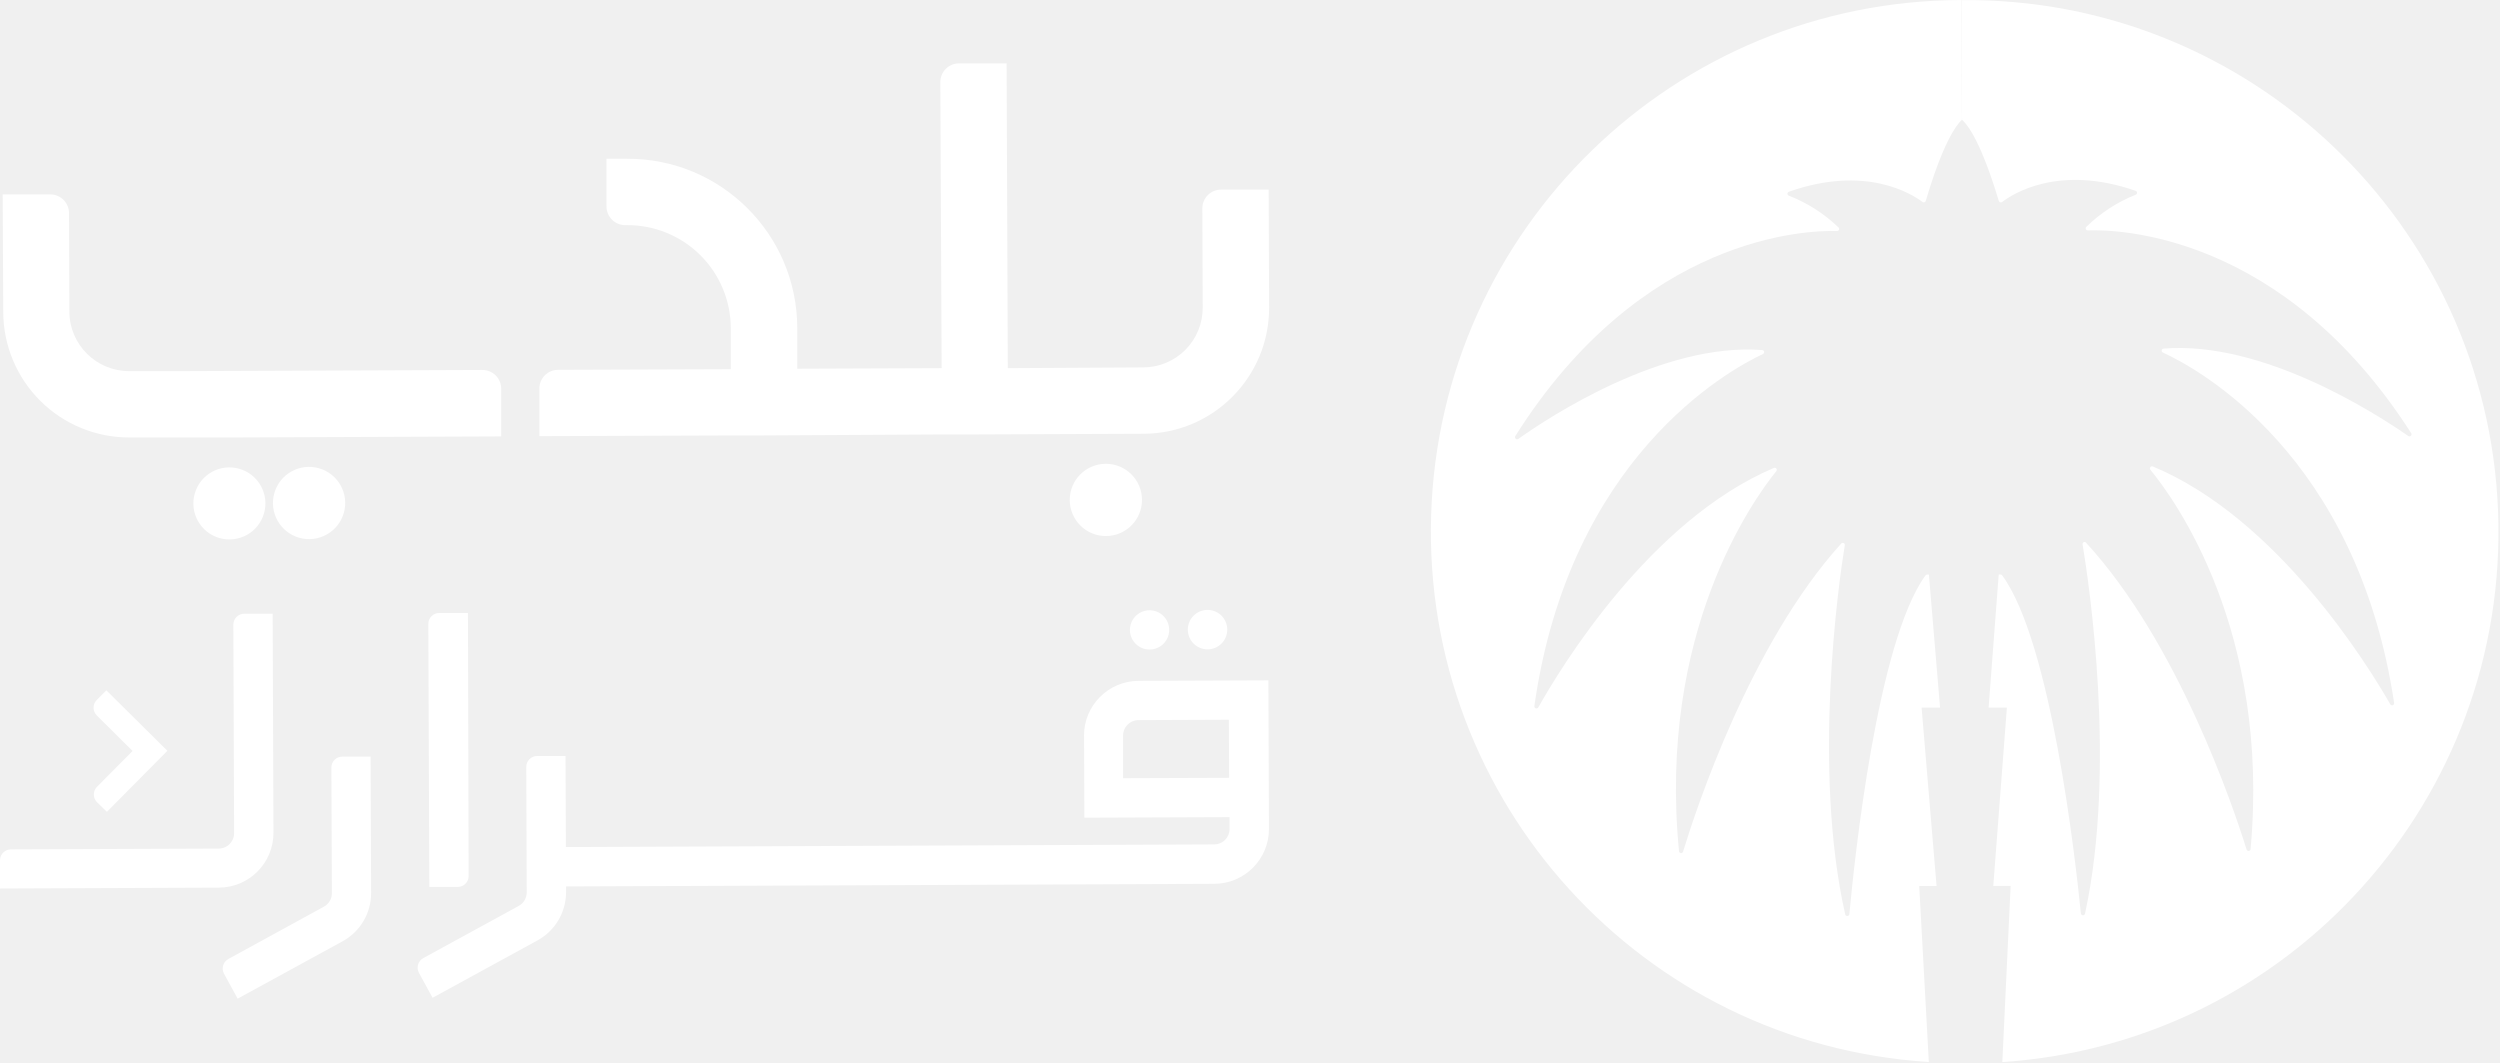
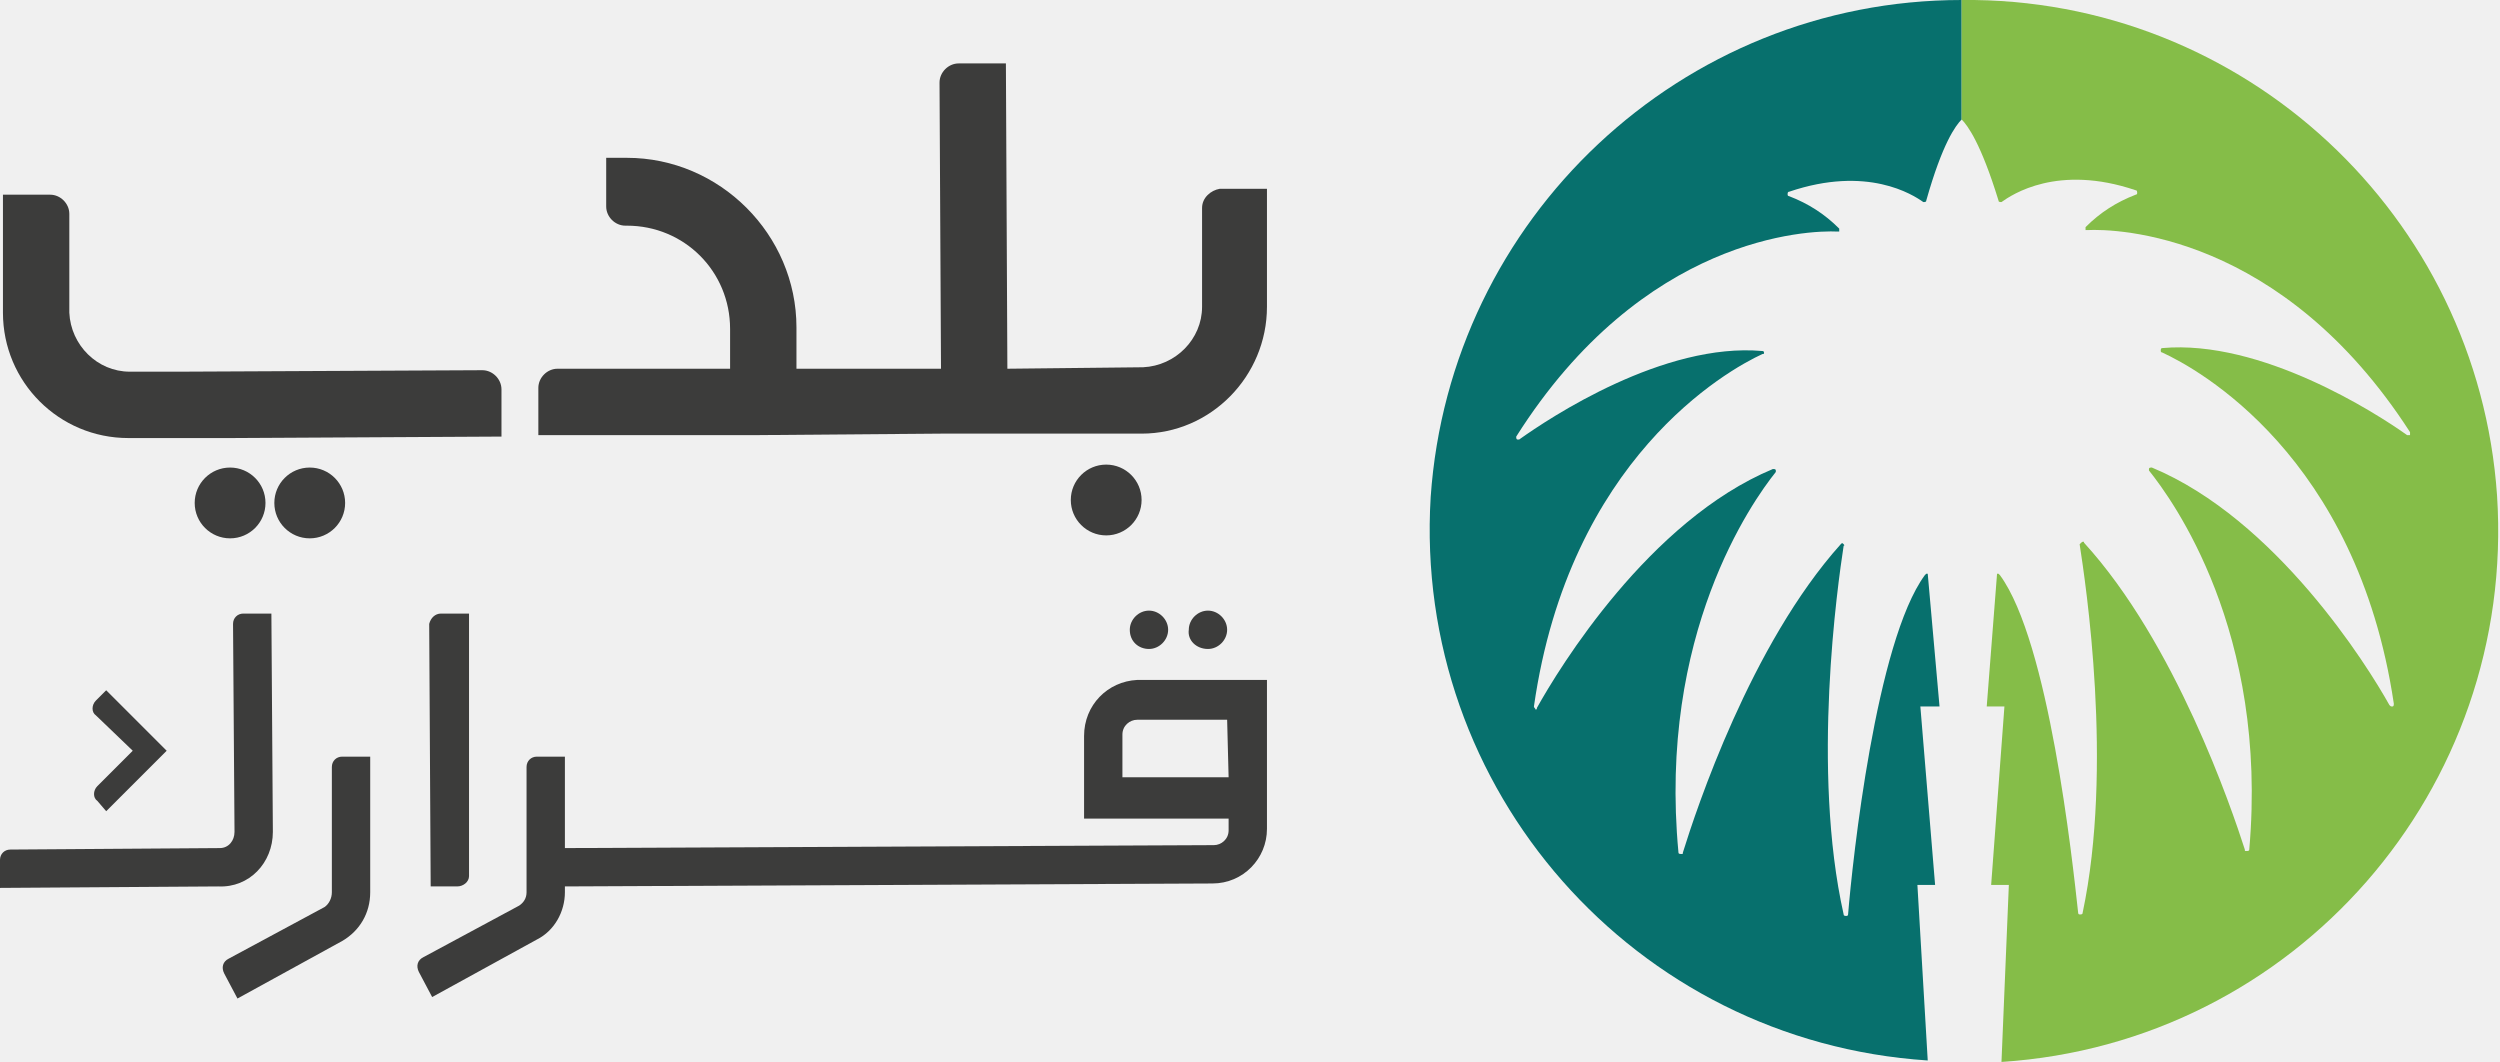
- <svg xmlns="http://www.w3.org/2000/svg" id="qarar-logo" width="169.479" height="72" viewBox="0 0 169.479 72">
-   <path id="Path_2848" data-name="Path 2848" d="M265.313,0l.03,8.112c-.4.376-1.3,1.607-2.449,5.5a.144.144,0,0,1-.22.08c-.715-.541-3.849-2.538-9.068-.694a.14.14,0,0,0,0,.262,10.168,10.168,0,0,1,3.384,2.17.14.14,0,0,1-.114.228c-1.992-.059-13.222.271-21.816,13.911a.144.144,0,0,0,.2.19c2.115-1.51,9.809-6.552,16.546-6.031a.14.14,0,0,1,.051.266c-2.415,1.134-13.112,7.064-15.5,23.872a.144.144,0,0,0,.266.089c1.5-2.669,7.554-12.668,15.975-16.238a.14.14,0,0,1,.161.22c-1.628,2.013-8.036,11-6.594,25.775a.14.14,0,0,0,.271.025c.871-2.851,4.555-14.076,10.722-20.89a.14.14,0,0,1,.245.11c-.423,2.567-2.2,15.163.03,25.039a.144.144,0,0,0,.279-.021c.343-3.714,1.886-18.454,5.16-22.971a.148.148,0,0,1,.114-.059h.118l.757,9.022h-1.252l1.015,12.093h-1.176l.651,11.932A36.032,36.032,0,0,1,265.313,0Z" transform="translate(-132.341 0.003)" fill="#fff" />
-   <path id="Path_2849" data-name="Path 2849" d="M314.4,0l.03,8.112c.423.372,1.315,1.595,2.491,5.5a.144.144,0,0,0,.22.08c.711-.546,3.828-2.58,9.064-.761a.14.14,0,0,1,0,.262,10.122,10.122,0,0,0-3.363,2.191.14.14,0,0,0,.118.228c1.992-.072,13.222.169,21.918,13.746a.14.14,0,0,1-.2.19c-2.149-1.493-9.855-6.476-16.593-5.922a.14.14,0,0,0-.047.262C330.464,25,341.2,30.847,343.72,47.639a.14.14,0,0,1-.262.093c-1.523-2.656-7.656-12.613-16.1-16.119a.144.144,0,0,0-.161.224c1.645,2,8.138,10.921,6.793,25.72a.14.14,0,0,1-.271.03c-.876-2.842-4.653-14.025-10.874-20.793a.135.135,0,0,0-.241.114c.423,2.559,2.314,15.142.161,25.035a.144.144,0,0,1-.279-.021c-.368-3.705-2.03-18.433-5.338-22.929a.144.144,0,0,0-.114-.055h-.118l-.685,9.026h1.239l-.922,12.088h1.176l-.563,11.94A36.037,36.037,0,0,0,314.4,0Z" transform="translate(-181.42 0.007)" fill="#fff" />
-   <path id="Path_2850" data-name="Path 2850" d="M131.394,19.971l.025,6.734a4.039,4.039,0,0,1-4.027,4.056l-9.187.051-.08-20.662H114.9a1.269,1.269,0,0,0-1.269,1.269l.089,19.393-9.787.038V28.067A11.488,11.488,0,0,0,92.4,16.617H91v3.231a1.269,1.269,0,0,0,1.269,1.269h.123A7,7,0,0,1,99.427,28.1v2.783l-11.708.042a1.269,1.269,0,0,0-1.269,1.269v3.227l12.964-.047h2.039l12.3-.068H116l11.42-.047a8.531,8.531,0,0,0,8.5-8.565l-.03-7.986h-3.231A1.269,1.269,0,0,0,131.394,19.971Z" transform="translate(-49.885 -5.854)" fill="#fff" />
-   <path id="Path_2851" data-name="Path 2851" d="M32.952,43.052l-20.463.08H9.016a4.048,4.048,0,0,1-4.065-4.01l-.025-6.7A1.269,1.269,0,0,0,3.657,31.15H.43l.038,7.973a8.527,8.527,0,0,0,8.565,8.506h7.03l18.162-.072V44.33a1.269,1.269,0,0,0-1.273-1.277Z" transform="translate(-0.248 -17.972)" fill="#fff" />
-   <circle id="Ellipse_24" data-name="Ellipse 24" cx="2.449" cy="2.449" r="2.449" transform="translate(72.51 31.451) rotate(-0.22)" fill="#fff" />
-   <circle id="Ellipse_25" data-name="Ellipse 25" cx="2.449" cy="2.449" r="2.449" transform="translate(17.932 35.793) rotate(-74.28)" fill="#fff" />
-   <circle id="Ellipse_26" data-name="Ellipse 26" cx="2.442" cy="2.442" r="2.442" transform="translate(12.539 35.817) rotate(-74.291)" fill="#fff" />
-   <path id="Path_2852" data-name="Path 2852" d="M112.116,112.792l.021,5.558,9.842-.038v.8a1.041,1.041,0,0,1-1.04,1.049l-43.95.178-.025-6.171H75.039a.736.736,0,0,0-.736.74l.03,8.5a1.045,1.045,0,0,1-.541.922l-6.467,3.536a.74.74,0,0,0-.3,1l.926,1.692,7.114-3.891A3.722,3.722,0,0,0,77,123.433v-.423l43.95-.178a3.714,3.714,0,0,0,3.7-3.726l-.038-10.067-8.8.034a3.714,3.714,0,0,0-3.7,3.718Zm9.834,2.855-7.19.025v-2.889a1.045,1.045,0,0,1,1.04-1.049l6.133-.025Z" transform="translate(-38.626 -62.917)" fill="#fff" />
-   <path id="Path_2853" data-name="Path 2853" d="M71.382,116.063,71.336,98.24H69.407a.736.736,0,0,0-.757.744l.068,17.828h1.929a.74.74,0,0,0,.736-.749Z" transform="translate(-39.613 -56.685)" fill="#fff" />
-   <path id="Path_2854" data-name="Path 2854" d="M42.551,131.442l-6.467,3.54a.74.74,0,0,0-.3,1l.926,1.692,7.118-3.891a3.718,3.718,0,0,0,1.929-3.27l-.034-9.246H43.8a.736.736,0,0,0-.736.732l.034,8.506A1.036,1.036,0,0,1,42.551,131.442Z" transform="translate(-20.599 -69.974)" fill="#fff" />
-   <path id="Path_2855" data-name="Path 2855" d="M18.539,113.2,18.484,98.36H16.555a.736.736,0,0,0-.736.74l.051,14.106a1.045,1.045,0,0,1-1.04,1.074l-14.093.055a.74.74,0,0,0-.736.723v1.929l14.833-.059a3.714,3.714,0,0,0,3.705-3.726Z" transform="translate(0 -56.754)" fill="#fff" />
-   <path id="Path_2856" data-name="Path 2856" d="M15.9,118.869l4.1-4.137-4.137-4.1-.651.656a.736.736,0,0,0,0,1.045l2.428,2.411-2.411,2.428a.74.74,0,0,0,0,1.045Z" transform="translate(-8.653 -63.834)" fill="#fff" />
-   <path id="Path_2857" data-name="Path 2857" d="M191.721,100.423a1.337,1.337,0,1,0-1.341-1.332A1.337,1.337,0,0,0,191.721,100.423Z" transform="translate(-109.856 -56.402)" fill="#fff" />
-   <path id="Path_2858" data-name="Path 2858" d="M182.441,100.465a1.332,1.332,0,1,0-1.341-1.311A1.332,1.332,0,0,0,182.441,100.465Z" transform="translate(-104.501 -56.431)" fill="#fff" />
+ <svg xmlns="http://www.w3.org/2000/svg" version="1.1" id="qarar-logo" x="0px" y="0px" viewBox="0 0 169.5 72" style="enable-background:new 0 0 169.5 72;" xml:space="preserve">
+   <style type="text/css">
+ 	.st0{fill:#07706D;}
+ 	.st1{fill:#85BD48;}
+ 	.st2{fill:#3C3C3B;}
+ </style>
+   <path id="Path_2848" class="st0" d="M133,0l0,8.1c-0.4,0.4-1.3,1.6-2.4,5.5c0,0.1-0.1,0.1-0.2,0.1c0,0,0,0,0,0  c-0.7-0.5-3.8-2.5-9.1-0.7c-0.1,0-0.1,0.1-0.1,0.2c0,0,0,0.1,0.1,0.1c1.3,0.5,2.4,1.2,3.4,2.2c0,0.1,0,0.1,0,0.2c0,0-0.1,0-0.1,0  c-2-0.1-13.2,0.3-21.8,13.9c0,0.1,0,0.2,0.1,0.2c0,0,0.1,0,0.1,0c2.1-1.5,9.8-6.6,16.5-6c0.1,0,0.1,0.1,0.1,0.1c0,0.1,0,0.1-0.1,0.1  c-2.4,1.1-13.1,7.1-15.5,23.9c0,0.1,0.1,0.1,0.1,0.2c0.1,0,0.1,0,0.1-0.1c1.5-2.7,7.6-12.7,16-16.2c0.1,0,0.2,0,0.2,0.1  c0,0,0,0.1,0,0.1c-1.6,2-8,11-6.6,25.8c0,0.1,0.1,0.1,0.2,0.1c0.1,0,0.1,0,0.1-0.1c0.9-2.9,4.6-14.1,10.7-20.9  c0.1-0.1,0.1-0.1,0.2,0c0,0,0.1,0.1,0,0.1c-0.4,2.6-2.2,15.2,0,25c0,0.1,0.1,0.1,0.2,0.1c0.1,0,0.1-0.1,0.1-0.1  c0.3-3.7,1.9-18.5,5.2-23c0,0,0.1-0.1,0.1-0.1h0.1l0.8,9h-1.3l1,12.1h-1.2l0.7,11.9c-19.9-1.3-34.9-18.4-33.7-38.2  C98.3,14.8,114,0,133,0z" />
+   <path id="Path_2849" class="st1" d="M133,0l0,8.1c0.4,0.4,1.3,1.6,2.5,5.5c0,0.1,0.1,0.1,0.2,0.1c0,0,0,0,0,0  c0.7-0.5,3.8-2.6,9.1-0.8c0.1,0,0.1,0.1,0.1,0.2c0,0,0,0.1-0.1,0.1c-1.3,0.5-2.4,1.2-3.4,2.2c0,0.1,0,0.1,0,0.2c0,0,0.1,0,0.1,0  c2-0.1,13.2,0.2,21.9,13.7c0,0.1,0,0.2,0,0.2c0,0-0.1,0-0.2,0c-2.1-1.5-9.9-6.5-16.6-5.9c-0.1,0-0.1,0.1-0.1,0.2c0,0,0,0.1,0.1,0.1  c2.4,1.1,13.2,7,15.7,23.8c0,0.1,0,0.2-0.1,0.2c-0.1,0-0.1,0-0.2-0.1c-1.5-2.7-7.7-12.6-16.1-16.1c-0.1,0-0.2,0-0.2,0.1  c0,0,0,0.1,0,0.1c1.6,2,8.1,10.9,6.8,25.7c0,0.1-0.1,0.1-0.2,0.1c-0.1,0-0.1,0-0.1-0.1c-0.9-2.8-4.7-14-10.9-20.8  c0-0.1-0.1-0.1-0.2,0c0,0-0.1,0.1-0.1,0.1c0.4,2.6,2.3,15.1,0.2,25c0,0.1-0.1,0.1-0.2,0.1c-0.1,0-0.1-0.1-0.1-0.1  c-0.4-3.7-2-18.4-5.3-22.9c0,0-0.1-0.1-0.1-0.1h-0.1l-0.7,9h1.2l-0.9,12.1h1.2L135.7,72c19.9-1.3,34.9-18.5,33.6-38.4  C168,14.6,152.1-0.2,133,0z" />
+   <path id="Path_2850" class="st2" d="M81.5,14.1l0,6.7c0,2.2-1.8,4-4,4.1c0,0,0,0,0,0L68.3,25L68.2,4.3H65c-0.7,0-1.3,0.6-1.3,1.3  L63.8,25L54,25v-2.8c0-6.3-5.2-11.5-11.5-11.5c0,0,0,0,0,0h-1.4V14c0,0.7,0.6,1.3,1.3,1.3h0.1c3.9,0,7,3.1,7,7c0,0,0,0,0,0V25  l-11.7,0c-0.7,0-1.3,0.6-1.3,1.3v3.2l13,0h2l12.3-0.1h2.2l11.4,0c4.7,0,8.5-3.9,8.5-8.6c0,0,0,0,0,0l0-8h-3.2  C82.1,12.9,81.5,13.4,81.5,14.1z" />
+   <path id="Path_2851" class="st2" d="M32.7,25.1l-20.5,0.1H8.8c-2.2,0-4-1.8-4.1-4l0-6.7c0-0.7-0.6-1.3-1.3-1.3c0,0,0,0,0,0H0.2l0,8  c0,4.7,3.8,8.5,8.5,8.5c0,0,0,0,0,0h7L34,29.6v-3.2C34,25.7,33.4,25.1,32.7,25.1C32.7,25.1,32.7,25.1,32.7,25.1L32.7,25.1z" />
+   <circle id="Ellipse_24" class="st2" cx="75" cy="33.9" r="2.4" />
+   <circle id="Ellipse_25" class="st2" cx="21" cy="34.1" r="2.4" />
+   <circle id="Ellipse_26" class="st2" cx="15.6" cy="34.1" r="2.4" />
+   <path id="Path_2852" class="st2" d="M73.5,49.9l0,5.6l9.8,0v0.8c0,0.6-0.5,1-1,1c0,0,0,0,0,0l-44,0.2l0-6.2h-1.9  c-0.4,0-0.7,0.3-0.7,0.7c0,0,0,0,0,0l0,8.5c0,0.4-0.2,0.7-0.5,0.9l-6.5,3.5c-0.4,0.2-0.5,0.6-0.3,1l0.9,1.7l7.1-3.9  c1.2-0.6,1.9-1.9,1.9-3.2v-0.4l43.9-0.2c2.1,0,3.7-1.7,3.7-3.7l0-10.1l-8.8,0C75.1,46.2,73.5,47.8,73.5,49.9L73.5,49.9z M83.3,52.7  l-7.2,0v-2.9c0-0.6,0.5-1,1-1l6.1,0L83.3,52.7z" />
+   <path id="Path_2853" class="st2" d="M31.8,59.4l0-17.8h-1.9c-0.4,0-0.7,0.3-0.8,0.7c0,0,0,0,0,0l0.1,17.8H31  C31.4,60.1,31.8,59.8,31.8,59.4C31.8,59.4,31.8,59.4,31.8,59.4L31.8,59.4z" />
+   <path id="Path_2854" class="st2" d="M22,61.5L15.5,65c-0.4,0.2-0.5,0.6-0.3,1l0.9,1.7l7.1-3.9c1.2-0.7,1.9-1.9,1.9-3.3l0-9.2h-1.9  c-0.4,0-0.7,0.3-0.7,0.7l0,8.5C22.5,60.9,22.3,61.3,22,61.5z" />
+   <path id="Path_2855" class="st2" d="M18.5,56.4l-0.1-14.8h-1.9c-0.4,0-0.7,0.3-0.7,0.7c0,0,0,0,0,0l0.1,14.1c0,0.6-0.4,1.1-1,1.1  c0,0,0,0,0,0L0.7,57.6c-0.4,0-0.7,0.3-0.7,0.7v1.9l14.8-0.1C16.9,60.2,18.5,58.5,18.5,56.4C18.5,56.5,18.5,56.4,18.5,56.4L18.5,56.4  z" />
+   <path id="Path_2856" class="st2" d="M7.2,55l4.1-4.1l-4.1-4.1l-0.7,0.7c-0.3,0.3-0.3,0.8,0,1c0,0,0,0,0,0L9,50.9l-2.4,2.4  c-0.3,0.3-0.3,0.8,0,1L7.2,55z" />
+   <path id="Path_2857" class="st2" d="M81.9,44c0.7,0,1.3-0.6,1.3-1.3c0-0.7-0.6-1.3-1.3-1.3c-0.7,0-1.3,0.6-1.3,1.3c0,0,0,0,0,0  C80.5,43.4,81.1,44,81.9,44z" />
+   <path id="Path_2858" class="st2" d="M77.9,44c0.7,0,1.3-0.6,1.3-1.3c0-0.7-0.6-1.3-1.3-1.3c-0.7,0-1.3,0.6-1.3,1.3c0,0,0,0,0,0  C76.6,43.5,77.2,44,77.9,44z" />
</svg>
